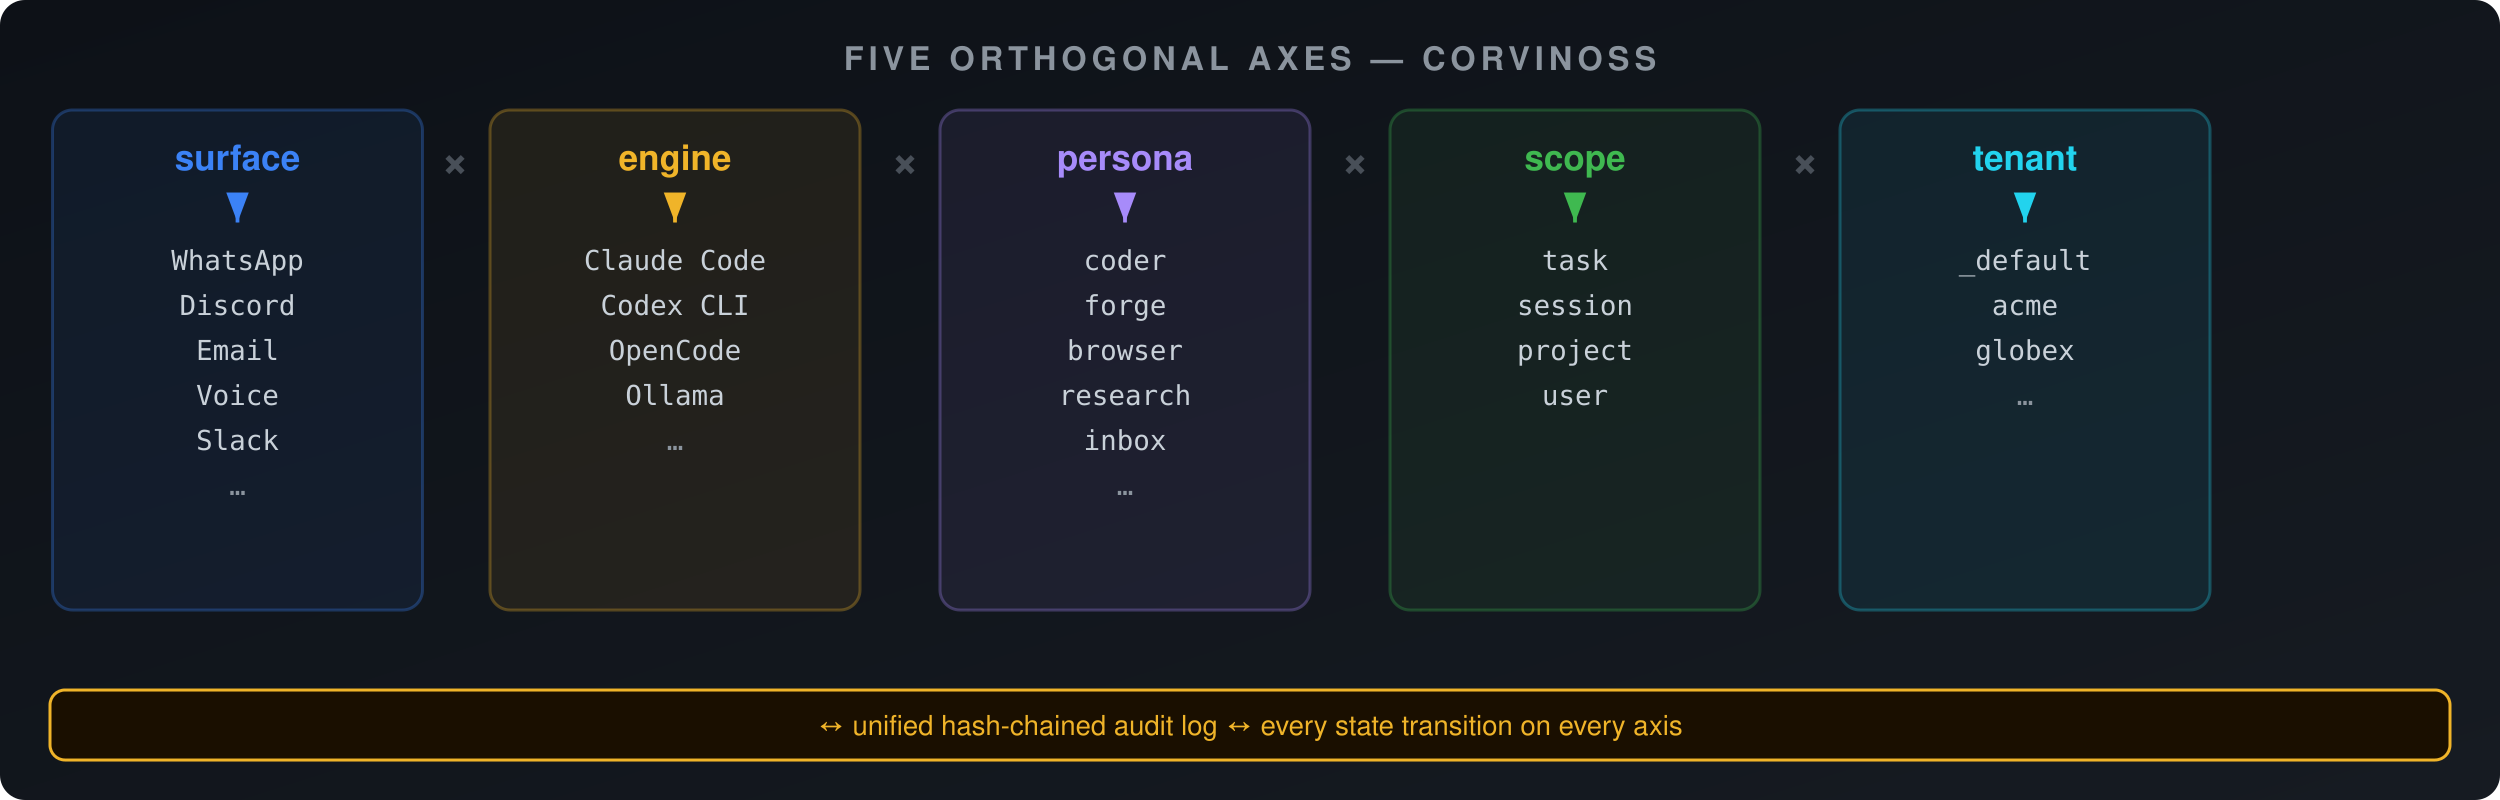
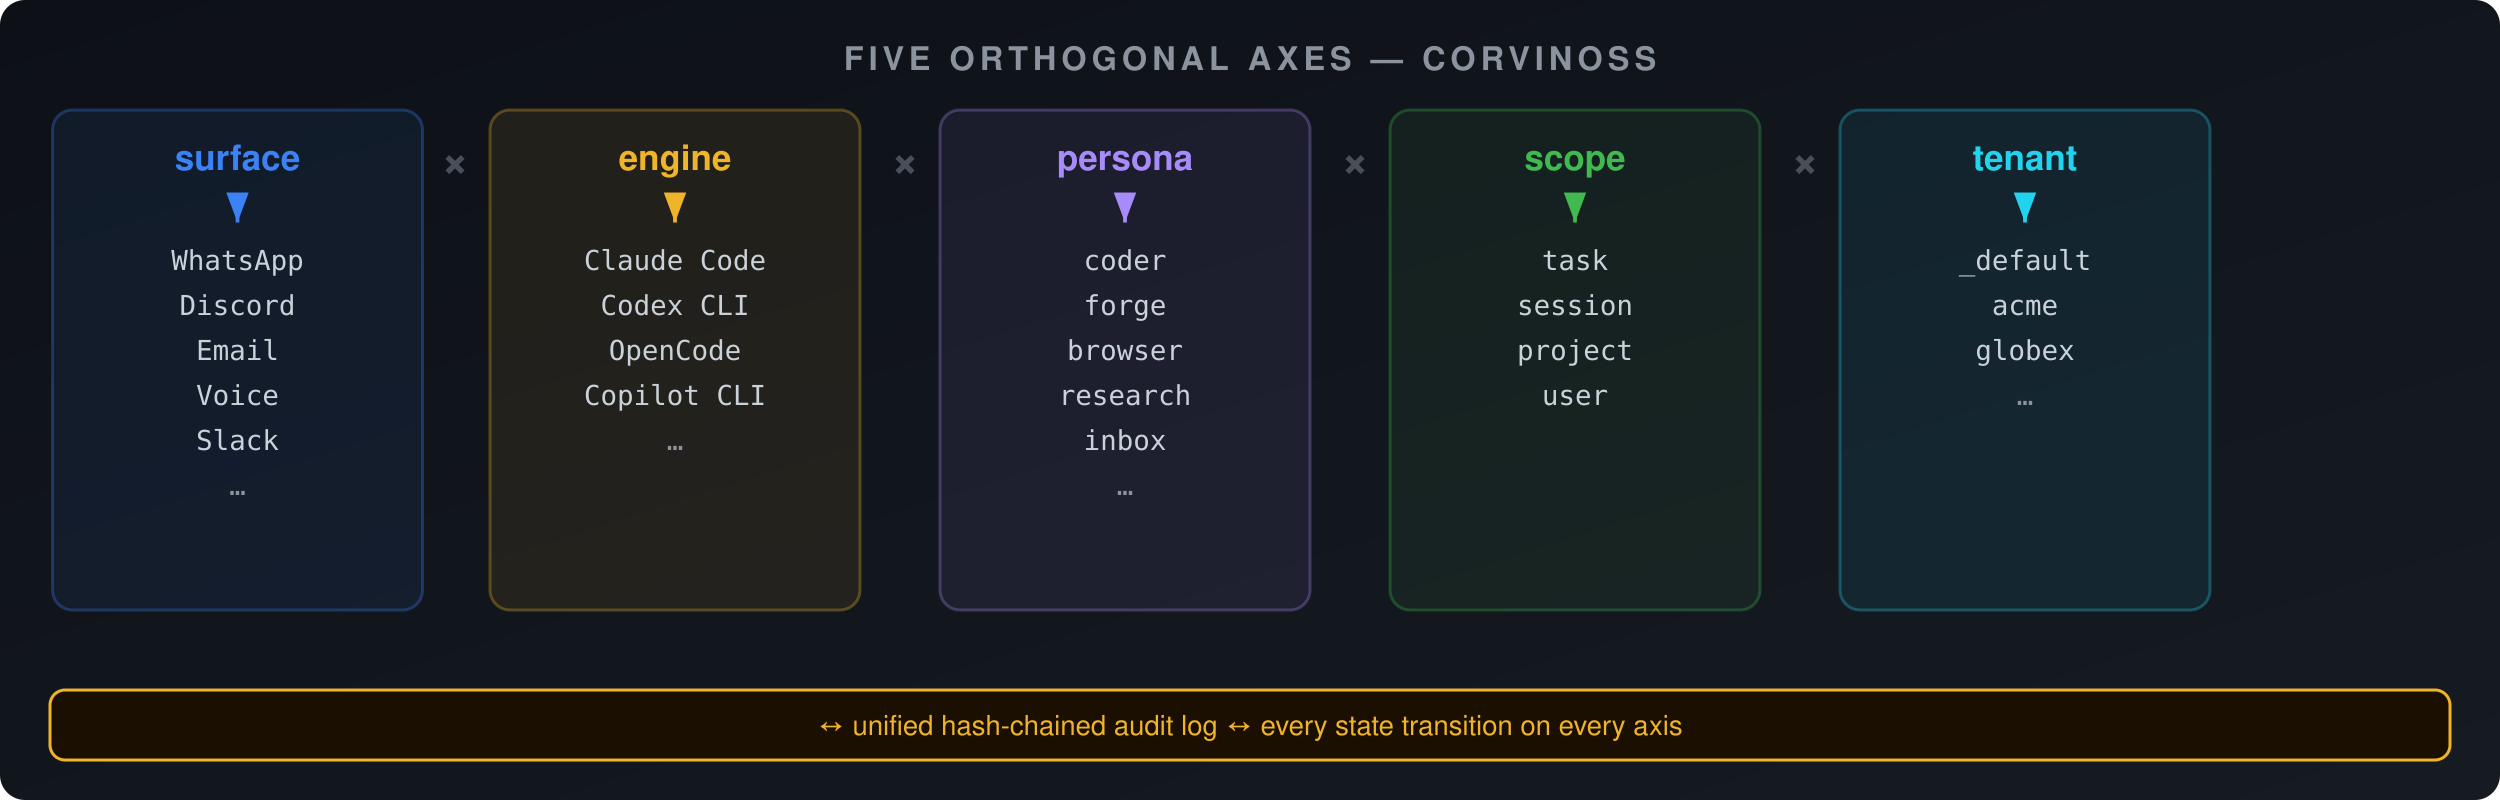
<svg xmlns="http://www.w3.org/2000/svg" width="1000" height="320" viewBox="0 0 1000 320">
  <defs>
    <linearGradient id="bg22" x1="0%" y1="0%" x2="100%" y2="100%">
      <stop offset="0%" stop-color="#0d1117" />
      <stop offset="100%" stop-color="#161b22" />
    </linearGradient>
    <marker id="arrBlue22" markerWidth="8" markerHeight="6" refX="8" refY="3" orient="auto">
      <polygon points="0 0, 8 3, 0 6" fill="#3b82f6" />
    </marker>
    <marker id="arrAmber22" markerWidth="8" markerHeight="6" refX="8" refY="3" orient="auto">
      <polygon points="0 0, 8 3, 0 6" fill="#f0b429" />
    </marker>
    <marker id="arrPurple22" markerWidth="8" markerHeight="6" refX="8" refY="3" orient="auto">
      <polygon points="0 0, 8 3, 0 6" fill="#a78bfa" />
    </marker>
    <marker id="arrGreen22" markerWidth="8" markerHeight="6" refX="8" refY="3" orient="auto">
      <polygon points="0 0, 8 3, 0 6" fill="#3fb950" />
    </marker>
    <marker id="arrCyan22" markerWidth="8" markerHeight="6" refX="8" refY="3" orient="auto">
      <polygon points="0 0, 8 3, 0 6" fill="#22d3ee" />
    </marker>
  </defs>
  <rect width="1000" height="320" rx="10" fill="url(#bg22)" />
  <text x="500" y="28" text-anchor="middle" font-family="-apple-system, BlinkMacSystemFont, 'Segoe UI', Helvetica, Arial, sans-serif" font-size="13" font-weight="600" fill="#8b949e" letter-spacing="2">FIVE ORTHOGONAL AXES — CORVINOSS</text>
  <rect x="21" y="44" width="148" height="200" rx="8" fill="rgba(59,130,246,0.08)" stroke="rgba(59,130,246,0.30)" stroke-width="1.2" />
  <text x="95" y="68" text-anchor="middle" font-family="-apple-system, BlinkMacSystemFont, 'Segoe UI', Helvetica, Arial, sans-serif" font-size="14" font-weight="700" fill="#3b82f6">surface</text>
  <line x1="95" y1="78" x2="95" y2="89" stroke="#3b82f6" stroke-width="1.5" marker-end="url(#arrBlue22)" />
  <text x="95" y="108" text-anchor="middle" font-family="'SFMono-Regular', 'Cascadia Mono', Consolas, monospace" font-size="11" fill="#c9d1d9">WhatsApp</text>
  <text x="95" y="126" text-anchor="middle" font-family="'SFMono-Regular', 'Cascadia Mono', Consolas, monospace" font-size="11" fill="#c9d1d9">Discord</text>
  <text x="95" y="144" text-anchor="middle" font-family="'SFMono-Regular', 'Cascadia Mono', Consolas, monospace" font-size="11" fill="#c9d1d9">Email</text>
  <text x="95" y="162" text-anchor="middle" font-family="'SFMono-Regular', 'Cascadia Mono', Consolas, monospace" font-size="11" fill="#c9d1d9">Voice</text>
  <text x="95" y="180" text-anchor="middle" font-family="'SFMono-Regular', 'Cascadia Mono', Consolas, monospace" font-size="11" fill="#c9d1d9">Slack</text>
  <text x="95" y="198" text-anchor="middle" font-family="'SFMono-Regular', 'Cascadia Mono', Consolas, monospace" font-size="11" fill="#8b949e">…</text>
  <text x="182" y="70" text-anchor="middle" font-family="-apple-system, BlinkMacSystemFont, 'Segoe UI', Helvetica, Arial, sans-serif" font-size="18" font-weight="700" fill="#484f58">×</text>
  <rect x="196" y="44" width="148" height="200" rx="8" fill="rgba(240,180,41,0.08)" stroke="rgba(240,180,41,0.30)" stroke-width="1.2" />
  <text x="270" y="68" text-anchor="middle" font-family="-apple-system, BlinkMacSystemFont, 'Segoe UI', Helvetica, Arial, sans-serif" font-size="14" font-weight="700" fill="#f0b429">engine</text>
  <line x1="270" y1="78" x2="270" y2="89" stroke="#f0b429" stroke-width="1.5" marker-end="url(#arrAmber22)" />
  <text x="270" y="108" text-anchor="middle" font-family="'SFMono-Regular', 'Cascadia Mono', Consolas, monospace" font-size="11" fill="#c9d1d9">Claude Code</text>
  <text x="270" y="126" text-anchor="middle" font-family="'SFMono-Regular', 'Cascadia Mono', Consolas, monospace" font-size="11" fill="#c9d1d9">Codex CLI</text>
  <text x="270" y="144" text-anchor="middle" font-family="'SFMono-Regular', 'Cascadia Mono', Consolas, monospace" font-size="11" fill="#c9d1d9">OpenCode</text>
-   <text x="270" y="162" text-anchor="middle" font-family="'SFMono-Regular', 'Cascadia Mono', Consolas, monospace" font-size="11" fill="#c9d1d9">Ollama</text>
+   <text x="270" y="162" text-anchor="middle" font-family="'SFMono-Regular', 'Cascadia Mono', Consolas, monospace" font-size="11" fill="#c9d1d9">Copilot CLI</text>
  <text x="270" y="180" text-anchor="middle" font-family="'SFMono-Regular', 'Cascadia Mono', Consolas, monospace" font-size="11" fill="#8b949e">…</text>
  <text x="362" y="70" text-anchor="middle" font-family="-apple-system, BlinkMacSystemFont, 'Segoe UI', Helvetica, Arial, sans-serif" font-size="18" font-weight="700" fill="#484f58">×</text>
  <rect x="376" y="44" width="148" height="200" rx="8" fill="rgba(167,139,250,0.08)" stroke="rgba(167,139,250,0.30)" stroke-width="1.2" />
  <text x="450" y="68" text-anchor="middle" font-family="-apple-system, BlinkMacSystemFont, 'Segoe UI', Helvetica, Arial, sans-serif" font-size="14" font-weight="700" fill="#a78bfa">persona</text>
  <line x1="450" y1="78" x2="450" y2="89" stroke="#a78bfa" stroke-width="1.5" marker-end="url(#arrPurple22)" />
  <text x="450" y="108" text-anchor="middle" font-family="'SFMono-Regular', 'Cascadia Mono', Consolas, monospace" font-size="11" fill="#c9d1d9">coder</text>
  <text x="450" y="126" text-anchor="middle" font-family="'SFMono-Regular', 'Cascadia Mono', Consolas, monospace" font-size="11" fill="#c9d1d9">forge</text>
  <text x="450" y="144" text-anchor="middle" font-family="'SFMono-Regular', 'Cascadia Mono', Consolas, monospace" font-size="11" fill="#c9d1d9">browser</text>
  <text x="450" y="162" text-anchor="middle" font-family="'SFMono-Regular', 'Cascadia Mono', Consolas, monospace" font-size="11" fill="#c9d1d9">research</text>
  <text x="450" y="180" text-anchor="middle" font-family="'SFMono-Regular', 'Cascadia Mono', Consolas, monospace" font-size="11" fill="#c9d1d9">inbox</text>
  <text x="450" y="198" text-anchor="middle" font-family="'SFMono-Regular', 'Cascadia Mono', Consolas, monospace" font-size="11" fill="#8b949e">…</text>
  <text x="542" y="70" text-anchor="middle" font-family="-apple-system, BlinkMacSystemFont, 'Segoe UI', Helvetica, Arial, sans-serif" font-size="18" font-weight="700" fill="#484f58">×</text>
  <rect x="556" y="44" width="148" height="200" rx="8" fill="rgba(63,185,80,0.08)" stroke="rgba(63,185,80,0.30)" stroke-width="1.2" />
  <text x="630" y="68" text-anchor="middle" font-family="-apple-system, BlinkMacSystemFont, 'Segoe UI', Helvetica, Arial, sans-serif" font-size="14" font-weight="700" fill="#3fb950">scope</text>
  <line x1="630" y1="78" x2="630" y2="89" stroke="#3fb950" stroke-width="1.5" marker-end="url(#arrGreen22)" />
  <text x="630" y="108" text-anchor="middle" font-family="'SFMono-Regular', 'Cascadia Mono', Consolas, monospace" font-size="11" fill="#c9d1d9">task</text>
  <text x="630" y="126" text-anchor="middle" font-family="'SFMono-Regular', 'Cascadia Mono', Consolas, monospace" font-size="11" fill="#c9d1d9">session</text>
  <text x="630" y="144" text-anchor="middle" font-family="'SFMono-Regular', 'Cascadia Mono', Consolas, monospace" font-size="11" fill="#c9d1d9">project</text>
  <text x="630" y="162" text-anchor="middle" font-family="'SFMono-Regular', 'Cascadia Mono', Consolas, monospace" font-size="11" fill="#c9d1d9">user</text>
  <text x="722" y="70" text-anchor="middle" font-family="-apple-system, BlinkMacSystemFont, 'Segoe UI', Helvetica, Arial, sans-serif" font-size="18" font-weight="700" fill="#484f58">×</text>
  <rect x="736" y="44" width="148" height="200" rx="8" fill="rgba(34,211,238,0.08)" stroke="rgba(34,211,238,0.30)" stroke-width="1.2" />
  <text x="810" y="68" text-anchor="middle" font-family="-apple-system, BlinkMacSystemFont, 'Segoe UI', Helvetica, Arial, sans-serif" font-size="14" font-weight="700" fill="#22d3ee">tenant</text>
  <line x1="810" y1="78" x2="810" y2="89" stroke="#22d3ee" stroke-width="1.5" marker-end="url(#arrCyan22)" />
  <text x="810" y="108" text-anchor="middle" font-family="'SFMono-Regular', 'Cascadia Mono', Consolas, monospace" font-size="11" fill="#c9d1d9">_default</text>
  <text x="810" y="126" text-anchor="middle" font-family="'SFMono-Regular', 'Cascadia Mono', Consolas, monospace" font-size="11" fill="#c9d1d9">acme</text>
  <text x="810" y="144" text-anchor="middle" font-family="'SFMono-Regular', 'Cascadia Mono', Consolas, monospace" font-size="11" fill="#c9d1d9">globex</text>
  <text x="810" y="162" text-anchor="middle" font-family="'SFMono-Regular', 'Cascadia Mono', Consolas, monospace" font-size="11" fill="#8b949e">…</text>
  <rect x="20" y="276" width="960" height="28" rx="6" fill="#1a0f00" stroke="#f0b429" stroke-width="1.2" />
  <text x="500" y="294" text-anchor="middle" font-family="-apple-system, BlinkMacSystemFont, 'Segoe UI', Helvetica, Arial, sans-serif" font-size="11" fill="#f0b429">↔  unified hash-chained audit log  ↔  every state transition on every axis</text>
</svg>
